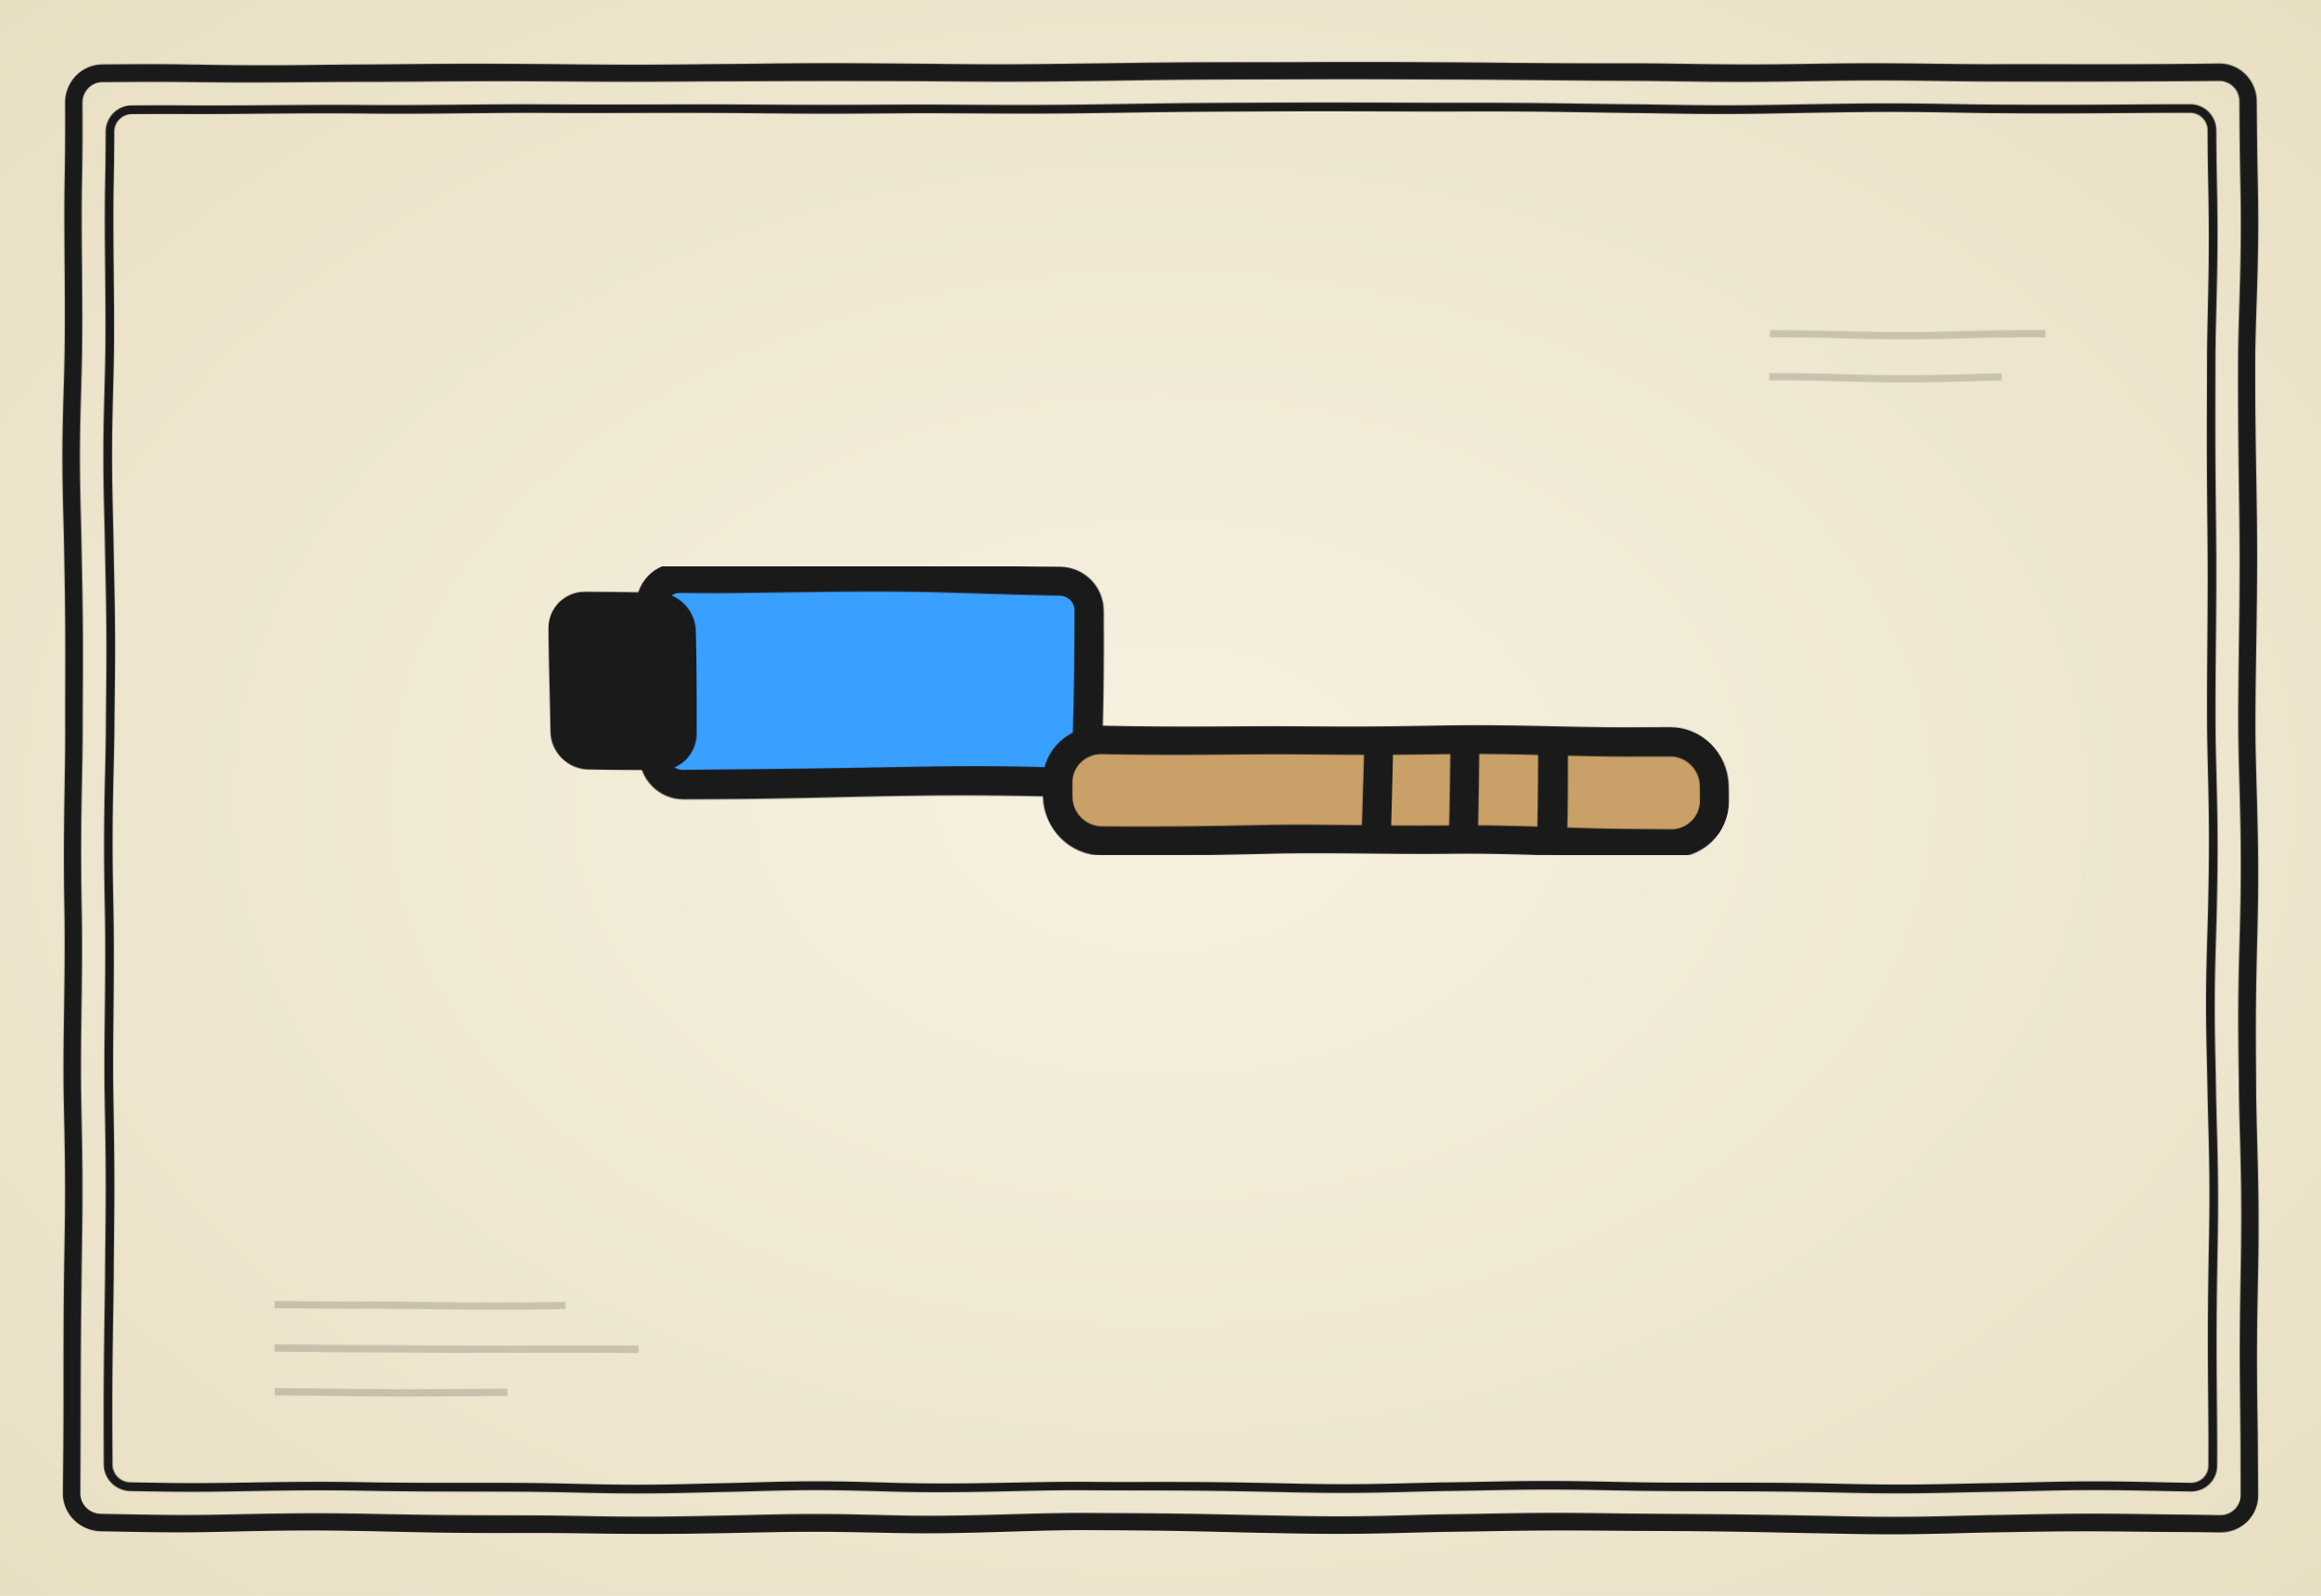
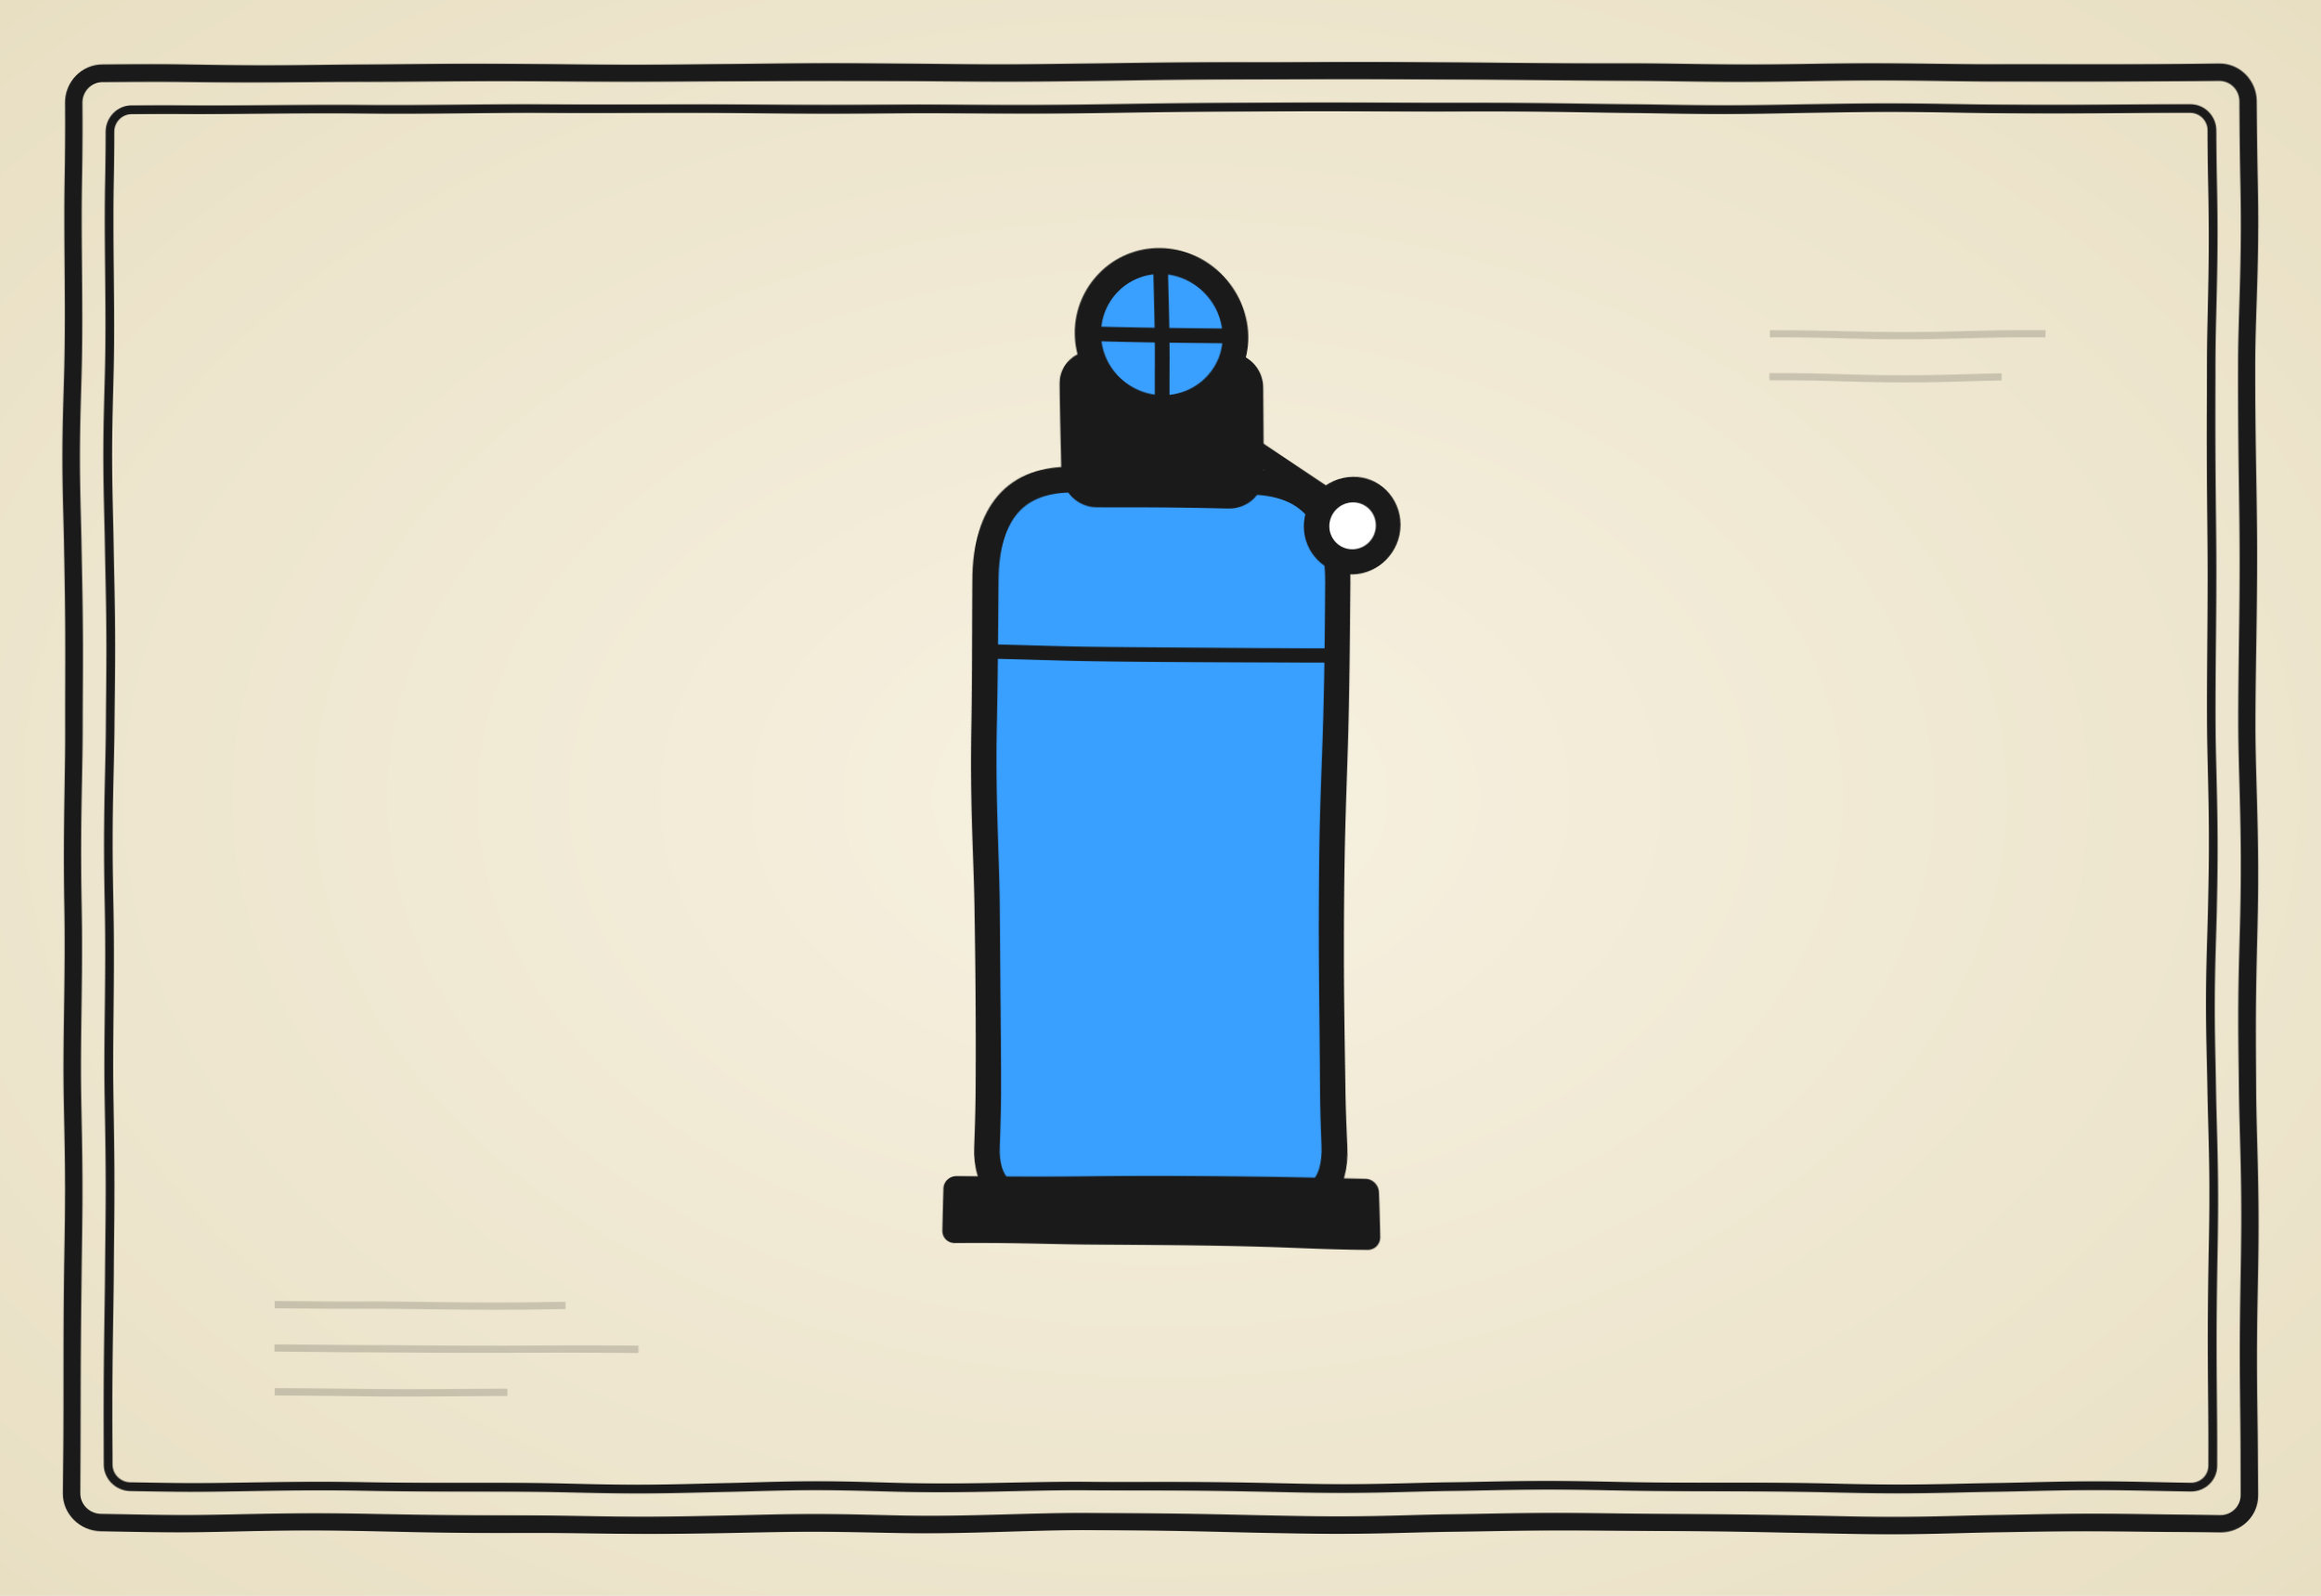
<svg xmlns="http://www.w3.org/2000/svg" viewBox="0 0 320 220" role="img" aria-label="die Ersatz-Pressluftflasche">
  <defs>
    <radialGradient id="paper" cx="50%" cy="50%" r="70%">
      <stop offset="0%" stop-color="#f7f1e1" />
      <stop offset="100%" stop-color="#e8dfc3" />
    </radialGradient>
    <filter id="sketch" x="-5%" y="-5%" width="110%" height="110%">
      <feTurbulence type="fractalNoise" baseFrequency="0.02" numOctaves="2" seed="170" />
      <feDisplacementMap in="SourceGraphic" scale="1.8" />
    </filter>
    <filter id="sketchLight" x="-5%" y="-5%" width="110%" height="110%">
      <feTurbulence type="fractalNoise" baseFrequency="0.04" numOctaves="1" seed="173" />
      <feDisplacementMap in="SourceGraphic" scale="1.1" />
    </filter>
  </defs>
  <rect width="320" height="220" fill="url(#paper)" />
  <g fill="none" stroke="#1a1a1a" stroke-linecap="round" stroke-linejoin="round" filter="url(#sketchLight)">
    <rect x="10" y="10" width="300" height="200" stroke-width="2.4" rx="4" />
    <rect x="15" y="15" width="290" height="190" stroke-width="1.2" rx="3" />
  </g>
  <g stroke="#1a1a1a" stroke-width="1" opacity="0.18" filter="url(#sketchLight)">
    <line x1="38" y1="180" x2="78" y2="180" />
    <line x1="38" y1="186" x2="88" y2="186" />
    <line x1="38" y1="192" x2="70" y2="192" />
    <line x1="244" y1="46" x2="282" y2="46" />
    <line x1="244" y1="52" x2="276" y2="52" />
  </g>
  <g filter="url(#sketch)">
-     <g stroke="#1a1a1a" stroke-width="4" stroke-linejoin="round" stroke-linecap="round" fill="#3aa0ff">
-       <rect x="90" y="80" width="60" height="28" rx="4" />
-       <rect x="78" y="84" width="16" height="20" rx="3" fill="#1a1a1a" />
-       <rect x="146" y="102" width="90" height="14" rx="6" fill="#c9a068" />
-       <line x1="190" y1="104" x2="190" y2="114" />
-       <line x1="202" y1="104" x2="202" y2="114" />
-       <line x1="214" y1="104" x2="214" y2="114" />
+     <g stroke="#1a1a1a" stroke-width="3.5" stroke-linejoin="round" stroke-linecap="round">
+       <path d="M 136 80 Q 136 66 148 66 L 172 66 Q 184 66 184 80 L 184 158 Q 184 166 176 166 L 144 166 Q 136 166 136 158 Z" fill="#3aa0ff" />
+       <line x1="136" y1="90" x2="184" y2="90" stroke-width="2" />
+       <rect x="148" y="50" width="24" height="18" rx="3" fill="#1a1a1a" />
+       <circle cx="160" cy="46" r="10" fill="#3aa0ff" />
+       <line x1="150" y1="46" x2="170" y2="46" stroke-width="2" />
+       <line x1="160" y1="36" x2="160" y2="56" stroke-width="2" />
+       <path d="M 170 60 L 182 68" stroke-width="3" />
+       <circle cx="186" cy="72" r="5" fill="#ffffff" />
+       <rect x="132" y="164" width="56" height="6" fill="#1a1a1a" />
    </g>
  </g>
</svg>
